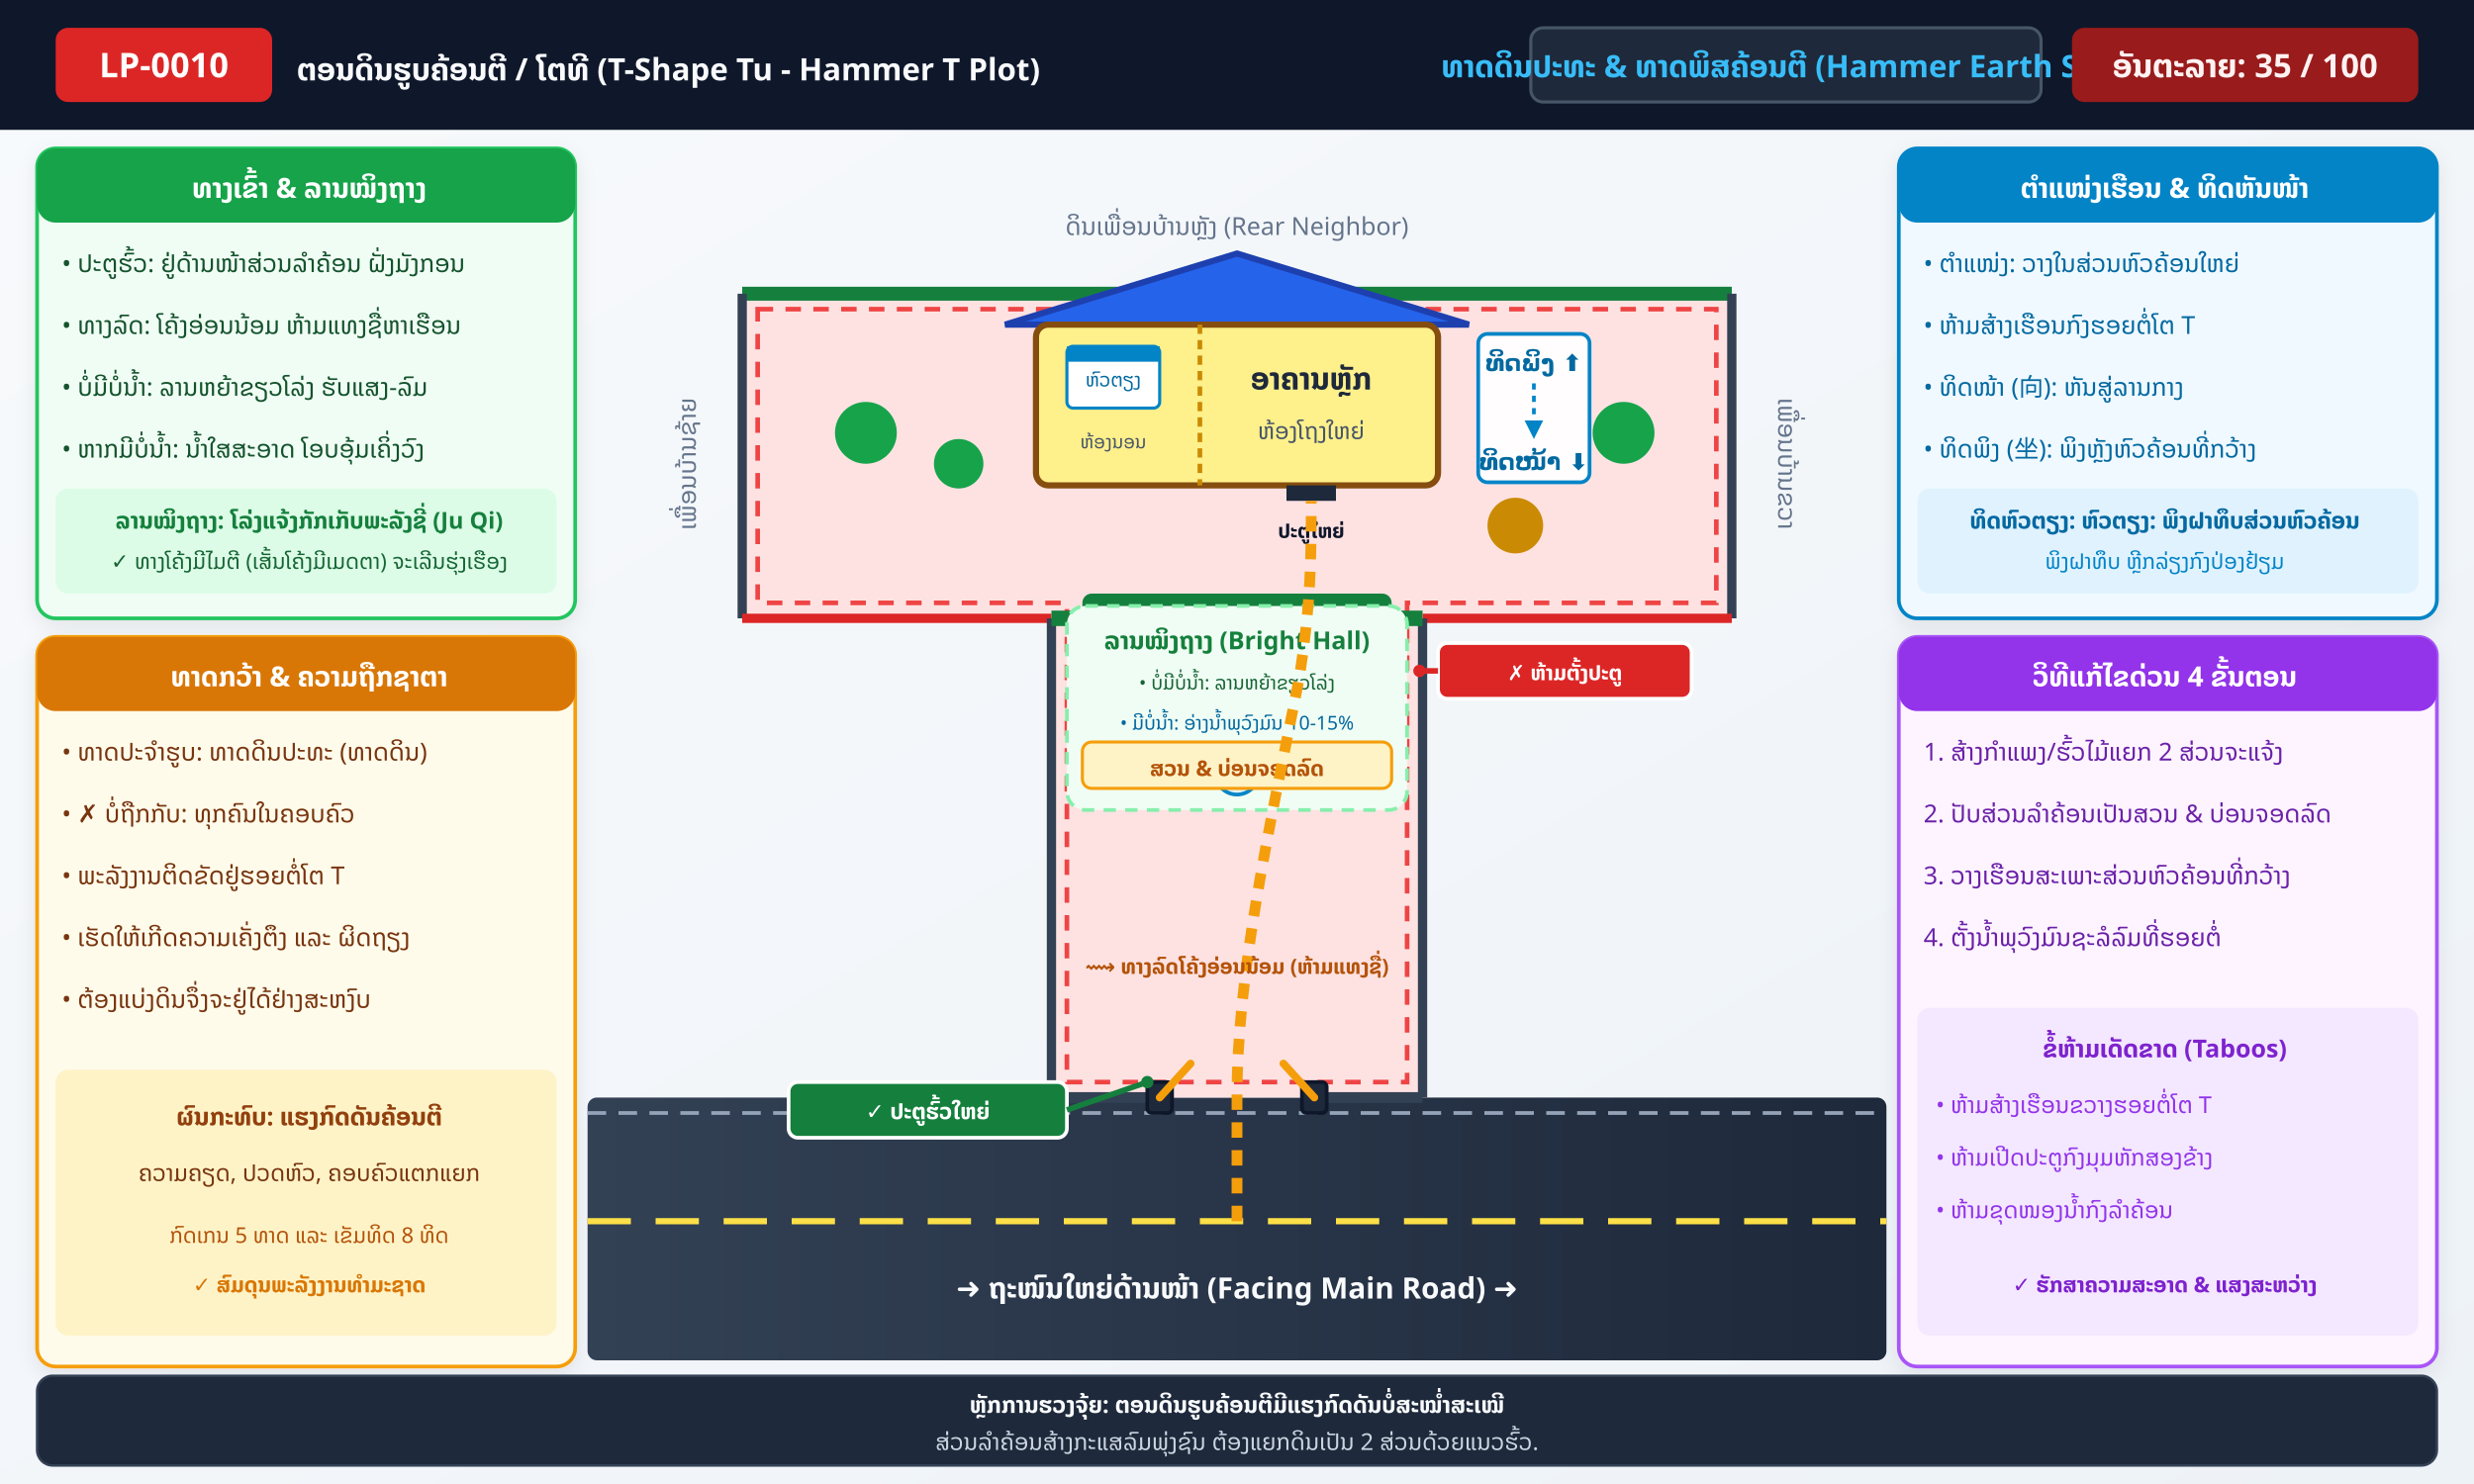
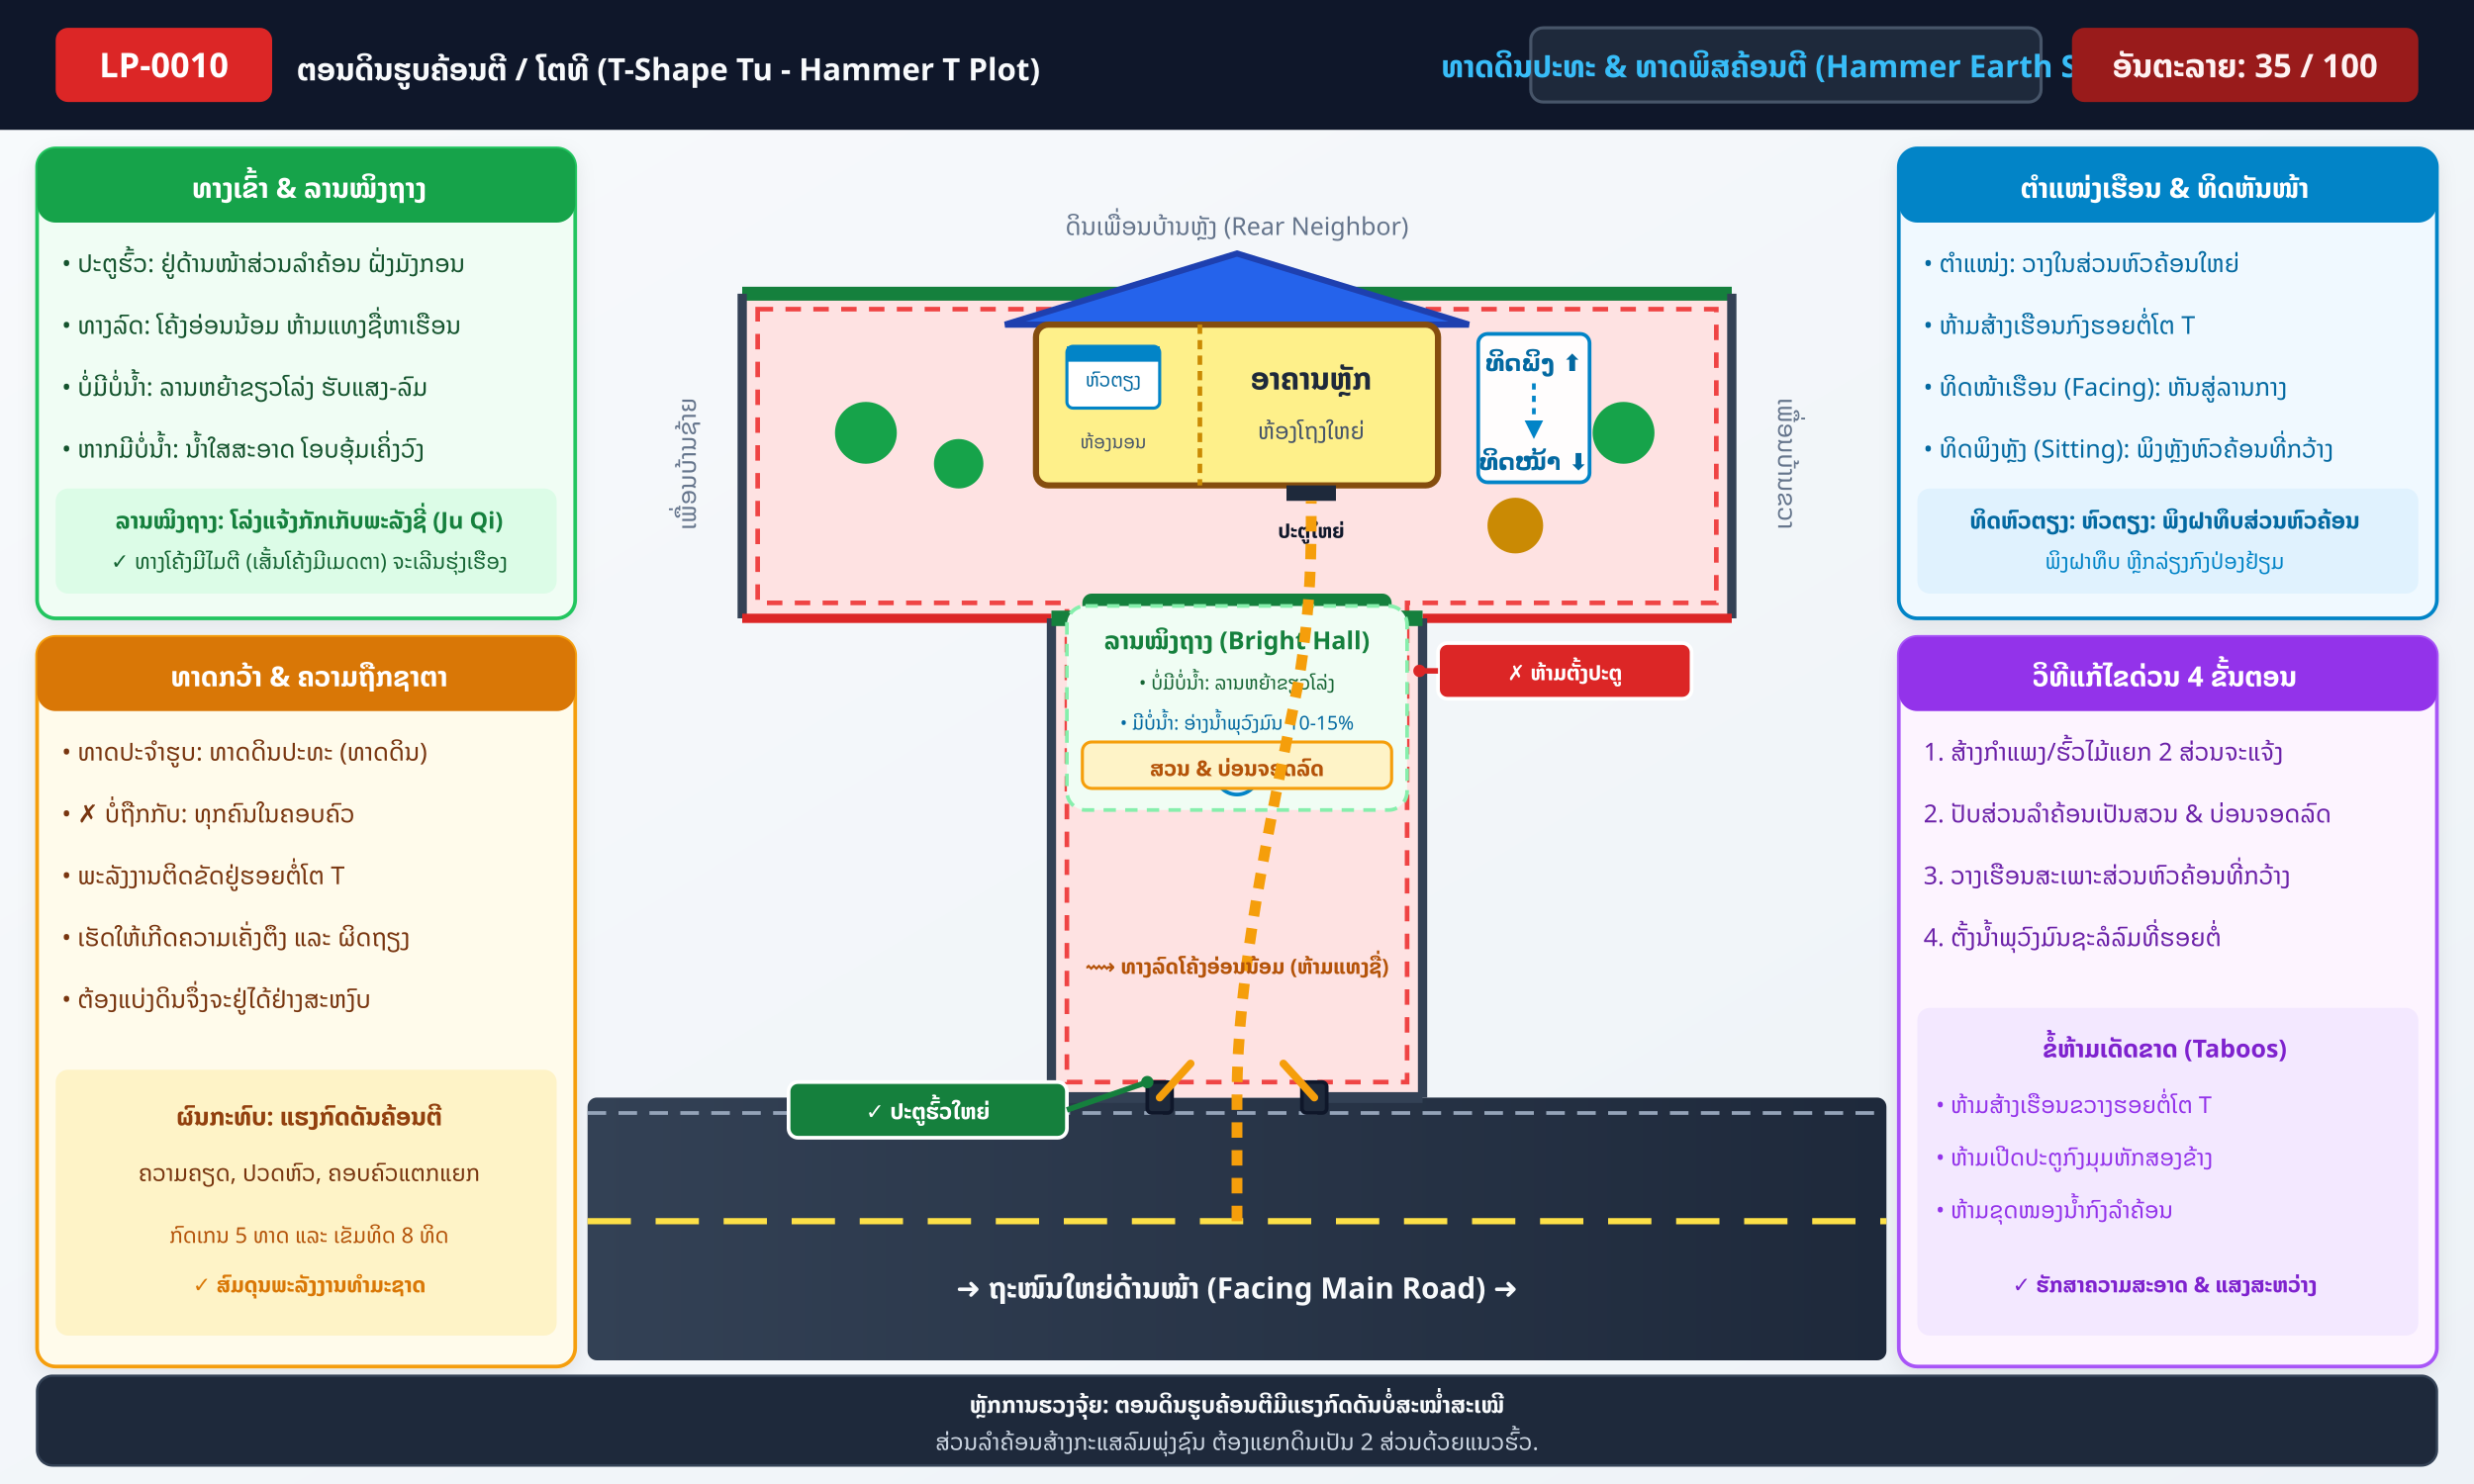
<svg xmlns="http://www.w3.org/2000/svg" viewBox="0 0 800 480" width="800" height="480">
  <defs>
    <linearGradient id="bgGrad" x1="0%" y1="0%" x2="100%" y2="100%">
      <stop offset="0%" stop-color="#F8FAFC" />
      <stop offset="100%" stop-color="#EDF2F7" />
    </linearGradient>
    <linearGradient id="roadGrad" x1="0%" y1="0%" x2="100%" y2="0%">
      <stop offset="0%" stop-color="#334155" />
      <stop offset="100%" stop-color="#1E293B" />
    </linearGradient>
    <filter id="shadow" x="-5%" y="-5%" width="110%" height="110%">
      <feDropShadow dx="0" dy="2" stdDeviation="3" flood-opacity="0.08" />
    </filter>
  </defs>
  <rect width="800" height="480" fill="url(#bgGrad)" />
  <rect x="0" y="0" width="800" height="42" fill="#0F172A" />
  <rect x="18" y="9" width="70" height="24" rx="4" fill="#DC2626" />
  <text x="53" y="25" font-family="'Segoe UI', sans-serif" font-weight="bold" font-size="11" fill="#FFFFFF" text-anchor="middle">LP-0010</text>
  <text x="96" y="26" font-family="'Noto Sans Lao', 'Segoe UI', sans-serif" font-weight="bold" font-size="10" fill="#F8FAFC">ຕອນດິນຮູບຄ້ອນຕີ / ໂຕທີ (T-Shape Tu - Hammer T Plot)</text>
  <rect x="495" y="9" width="165" height="24" rx="4" fill="#1E293B" stroke="#475569" stroke-width="1" />
  <text x="577" y="25" font-family="'Noto Sans Lao', 'Segoe UI', sans-serif" font-weight="bold" font-size="10" fill="#38BDF8" text-anchor="middle">ທາດດິນປະທະ &amp; ທາດພິສຄ້ອນຕີ (Hammer Earth Sha)</text>
  <rect x="670" y="9" width="112" height="24" rx="4" fill="#991B1B" />
  <text x="726" y="25" font-family="'Noto Sans Lao', 'Segoe UI', sans-serif" font-weight="bold" font-size="10.5" fill="#FEF2F2" text-anchor="middle">ອັນຕະລາຍ: 35 / 100</text>
  <rect x="12" y="48" width="174" height="152" rx="6" fill="#F0FDF4" stroke="#22C55E" stroke-width="1.2" filter="url(#shadow)" />
  <rect x="12" y="48" width="174" height="24" rx="6" fill="#16A34A" />
  <text x="100" y="64" font-family="'Noto Sans Lao', 'Segoe UI', sans-serif" font-weight="bold" font-size="9" fill="#FFFFFF" text-anchor="middle">ທາງເຂົ້າ &amp; ລານໝິງຖາງ</text>
  <text x="20" y="88" font-family="'Noto Sans Lao', 'Segoe UI', sans-serif" font-size="8" fill="#14532D">• ປະຕູຮົ້ວ: ຢູ່ດ້ານໜ້າສ່ວນລຳຄ້ອນ ຝັ່ງມັງກອນ</text>
  <text x="20" y="108" font-family="'Noto Sans Lao', 'Segoe UI', sans-serif" font-size="8" fill="#14532D">• ທາງລົດ: ໂຄ້ງອ່ອນນ້ອມ ຫ້າມແທງຊື່ຫາເຮືອນ</text>
  <text x="20" y="128" font-family="'Noto Sans Lao', 'Segoe UI', sans-serif" font-size="8" fill="#14532D">• ບໍ່ມີບໍ່ນ້ຳ: ລານຫຍ້າຂຽວໂລ່ງ ຮັບແສງ-ລົມ</text>
  <text x="20" y="148" font-family="'Noto Sans Lao', 'Segoe UI', sans-serif" font-size="8" fill="#14532D">• ຫາກມີບໍ່ນ້ຳ: ນ້ຳໃສສະອາດ ໂອບອຸ້ມເຄິ່ງວົງ</text>
  <rect x="18" y="158" width="162" height="34" rx="4" fill="#DCFCE7" />
  <text x="100" y="171" font-family="'Noto Sans Lao', 'Segoe UI', sans-serif" font-weight="bold" font-size="7.5" fill="#15803D" text-anchor="middle">ລານໝິງຖາງ: ໂລ່ງແຈ້ງກັກເກັບພະລັງຊີ່ (Ju Qi)</text>
  <text x="100" y="184" font-family="'Noto Sans Lao', 'Segoe UI', sans-serif" font-size="7" fill="#166534" text-anchor="middle">✓ ທາງໂຄ້ງມີໄມຕີ (ເສັ້ນໂຄ້ງມີເມດຕາ) ຈະເລີນຮຸ່ງເຮືອງ</text>
  <rect x="12" y="206" width="174" height="236" rx="6" fill="#FFFBEB" stroke="#F59E0B" stroke-width="1.2" filter="url(#shadow)" />
  <rect x="12" y="206" width="174" height="24" rx="6" fill="#D97706" />
  <text x="100" y="222" font-family="'Noto Sans Lao', 'Segoe UI', sans-serif" font-weight="bold" font-size="9" fill="#FFFFFF" text-anchor="middle">ທາດກວ້າ &amp; ຄວາມຖືກຊາຕາ</text>
  <text x="20" y="246" font-family="'Noto Sans Lao', 'Segoe UI', sans-serif" font-size="8" fill="#78350F">• ທາດປະຈຳຮູບ: ທາດດິນປະທະ (ທາດດິນ)</text>
  <text x="20" y="266" font-family="'Noto Sans Lao', 'Segoe UI', sans-serif" font-size="8" fill="#78350F">• ✗ ບໍ່ຖືກກັບ: ທຸກຄົນໃນຄອບຄົວ</text>
  <text x="20" y="286" font-family="'Noto Sans Lao', 'Segoe UI', sans-serif" font-size="8" fill="#78350F">• ພະລັງງານຕິດຂັດຢູ່ຮອຍຕໍ່ໂຕ T</text>
  <text x="20" y="306" font-family="'Noto Sans Lao', 'Segoe UI', sans-serif" font-size="8" fill="#78350F">• ເຮັດໃຫ້ເກີດຄວາມເຄັ່ງຕຶງ ແລະ ຜິດຖຽງ</text>
  <text x="20" y="326" font-family="'Noto Sans Lao', 'Segoe UI', sans-serif" font-size="8" fill="#78350F">• ຕ້ອງແບ່ງດິນຈຶ່ງຈະຢູ່ໄດ້ຢ່າງສະຫງົບ</text>
  <rect x="18" y="346" width="162" height="86" rx="4" fill="#FEF3C7" />
  <text x="100" y="364" font-family="'Noto Sans Lao', 'Segoe UI', sans-serif" font-weight="bold" font-size="8" fill="#92400E" text-anchor="middle">ຜົນກະທົບ: ແຮງກົດດັນຄ້ອນຕີ</text>
  <text x="100" y="382" font-family="'Noto Sans Lao', 'Segoe UI', sans-serif" font-size="7.5" fill="#78350F" text-anchor="middle">ຄວາມຄຽດ, ປວດຫົວ, ຄອບຄົວແຕກແຍກ</text>
  <text x="100" y="402" font-family="'Noto Sans Lao', 'Segoe UI', sans-serif" font-size="7" fill="#B45309" text-anchor="middle">ກົດເກນ 5 ທາດ ແລະ ເຂັມທິດ 8 ທິດ</text>
  <text x="100" y="418" font-family="'Noto Sans Lao', 'Segoe UI', sans-serif" font-weight="bold" font-size="7" fill="#D97706" text-anchor="middle">✓ ສົມດຸນພະລັງງານທຳມະຊາດ</text>
  <rect x="614" y="48" width="174" height="152" rx="6" fill="#F0F9FF" stroke="#0284C7" stroke-width="1.2" filter="url(#shadow)" />
  <rect x="614" y="48" width="174" height="24" rx="6" fill="#0284C7" />
  <text x="700" y="64" font-family="'Noto Sans Lao', 'Segoe UI', sans-serif" font-weight="bold" font-size="9" fill="#FFFFFF" text-anchor="middle">ຕຳແໜ່ງເຮືອນ &amp; ທິດຫັນໜ້າ</text>
  <text x="622" y="88" font-family="'Noto Sans Lao', 'Segoe UI', sans-serif" font-size="8" fill="#0369A1">• ຕຳແໜ່ງ: ວາງໃນສ່ວນຫົວຄ້ອນໃຫຍ່</text>
  <text x="622" y="108" font-family="'Noto Sans Lao', 'Segoe UI', sans-serif" font-size="8" fill="#0369A1">• ຫ້າມສ້າງເຮືອນກົງຮອຍຕໍ່ໂຕ T</text>
-   <text x="622" y="128" font-family="'Noto Sans Lao', 'Segoe UI', sans-serif" font-size="8" fill="#0369A1">• ທິດໜ້າ (向): ຫັນສູ່ລານກາງ</text>
-   <text x="622" y="148" font-family="'Noto Sans Lao', 'Segoe UI', sans-serif" font-size="8" fill="#0369A1">• ທິດພິງ (坐): ພິງຫຼັງຫົວຄ້ອນທີ່ກວ້າງ</text>
+   <text x="622" y="128" font-family="'Noto Sans Lao', 'Segoe UI', sans-serif" font-size="8" fill="#0369A1">• ທິດໜ້າເຮືອນ (Facing): ຫັນສູ່ລານກາງ</text>
+   <text x="622" y="148" font-family="'Noto Sans Lao', 'Segoe UI', sans-serif" font-size="8" fill="#0369A1">• ທິດພິງຫຼັງ (Sitting): ພິງຫຼັງຫົວຄ້ອນທີ່ກວ້າງ</text>
  <rect x="620" y="158" width="162" height="34" rx="4" fill="#E0F2FE" />
  <text x="700" y="171" font-family="'Noto Sans Lao', 'Segoe UI', sans-serif" font-weight="bold" font-size="7.5" fill="#0369A1" text-anchor="middle">ທິດຫົວຕຽງ: ຫົວຕຽງ: ພິງຝາທຶບສ່ວນຫົວຄ້ອນ</text>
  <text x="700" y="184" font-family="'Noto Sans Lao', 'Segoe UI', sans-serif" font-size="7" fill="#0284C7" text-anchor="middle">ພິງຝາທຶບ ຫຼີກລ່ຽງກົງປ່ອງຢ້ຽມ</text>
  <rect x="614" y="206" width="174" height="236" rx="6" fill="#FDF4FF" stroke="#A855F7" stroke-width="1.2" filter="url(#shadow)" />
  <rect x="614" y="206" width="174" height="24" rx="6" fill="#9333EA" />
  <text x="700" y="222" font-family="'Noto Sans Lao', 'Segoe UI', sans-serif" font-weight="bold" font-size="9" fill="#FFFFFF" text-anchor="middle">ວິທີແກ້ໄຂດ່ວນ 4 ຂັ້ນຕອນ</text>
  <text x="622" y="246" font-family="'Noto Sans Lao', 'Segoe UI', sans-serif" font-size="8" fill="#6B21A8">1. ສ້າງກຳແພງ/ຮົ້ວໄມ້ແຍກ 2 ສ່ວນຈະແຈ້ງ</text>
  <text x="622" y="266" font-family="'Noto Sans Lao', 'Segoe UI', sans-serif" font-size="8" fill="#6B21A8">2. ປັບສ່ວນລຳຄ້ອນເປັນສວນ &amp; ບ່ອນຈອດລົດ</text>
  <text x="622" y="286" font-family="'Noto Sans Lao', 'Segoe UI', sans-serif" font-size="8" fill="#6B21A8">3. ວາງເຮືອນສະເພາະສ່ວນຫົວຄ້ອນທີ່ກວ້າງ</text>
  <text x="622" y="306" font-family="'Noto Sans Lao', 'Segoe UI', sans-serif" font-size="8" fill="#6B21A8">4. ຕັ້ງນ້ຳພຸວົງມົນຊະລໍລົມທີ່ຮອຍຕໍ່</text>
  <rect x="620" y="326" width="162" height="106" rx="4" fill="#F3E8FF" />
  <text x="700" y="342" font-family="'Noto Sans Lao', 'Segoe UI', sans-serif" font-weight="bold" font-size="8" fill="#7E22CE" text-anchor="middle">ຂໍ້ຫ້າມເດັດຂາດ (Taboos)</text>
  <text x="626" y="360" font-family="'Noto Sans Lao', 'Segoe UI', sans-serif" font-size="7.5" fill="#9333EA">• ຫ້າມສ້າງເຮືອນຂວາງຮອຍຕໍ່ໂຕ T</text>
  <text x="626" y="377" font-family="'Noto Sans Lao', 'Segoe UI', sans-serif" font-size="7.5" fill="#9333EA">• ຫ້າມເປີດປະຕູກົງມຸມຫັກສອງຂ້າງ</text>
  <text x="626" y="394" font-family="'Noto Sans Lao', 'Segoe UI', sans-serif" font-size="7.5" fill="#9333EA">• ຫ້າມຂຸດໜອງນ້ຳກົງລຳຄ້ອນ</text>
  <text x="700" y="418" font-family="'Noto Sans Lao', 'Segoe UI', sans-serif" font-weight="bold" font-size="7" fill="#7E22CE" text-anchor="middle">✓ ຮັກສາຄວາມສະອາດ &amp; ແສງສະຫວ່າງ</text>
  <rect x="190" y="355" width="420" height="85" fill="url(#roadGrad)" rx="3" />
  <line x1="190" y1="395" x2="610" y2="395" stroke="#FDE047" stroke-width="2" stroke-dasharray="14,8" />
  <line x1="190" y1="360" x2="610" y2="360" stroke="#94A3B8" stroke-width="1.2" stroke-dasharray="6,4" />
  <text x="400" y="420" font-family="'Noto Sans Lao', 'Segoe UI', sans-serif" font-weight="bold" font-size="9.5" fill="#F8FAFC" text-anchor="middle">➜ ຖະໜົນໃຫຍ່ດ້ານໜ້າ (Facing Main Road) ➜</text>
  <g>
    <text x="400" y="76" font-family="'Noto Sans Lao', 'Segoe UI', sans-serif" font-size="8" fill="#64748B" text-anchor="middle">ດິນເພື່ອນບ້ານຫຼັງ (Rear Neighbor)</text>
    <text x="225" y="150" font-family="'Noto Sans Lao', 'Segoe UI', sans-serif" font-size="8" fill="#64748B" text-anchor="middle" transform="rotate(-90 225 150)">ເພື່ອນບ້ານຊ້າຍ</text>
    <text x="575" y="150" font-family="'Noto Sans Lao', 'Segoe UI', sans-serif" font-size="8" fill="#64748B" text-anchor="middle" transform="rotate(90 575 150)">ເພື່ອນບ້ານຂວາ</text>
    <polygon points="240,95 560,95 560,200 460,200 460,355 340,355 340,200 240,200" fill="#FEE2E2" />
    <polygon points="245,100 555,100 555,195 455,195 455,350 345,350 345,195 245,195" fill="none" stroke="#EF4444" stroke-width="1.5" stroke-dasharray="5,4" />
    <line x1="240" y1="95" x2="560" y2="95" stroke="#15803D" stroke-width="4.5" />
    <line x1="240" y1="95" x2="240" y2="200" stroke="#334155" stroke-width="3" />
    <line x1="240" y1="200" x2="340" y2="200" stroke="#DC2626" stroke-width="3" />
    <line x1="340" y1="200" x2="340" y2="355" stroke="#334155" stroke-width="3" />
    <line x1="560" y1="95" x2="560" y2="200" stroke="#334155" stroke-width="3" />
    <line x1="560" y1="200" x2="460" y2="200" stroke="#DC2626" stroke-width="3" />
    <line x1="460" y1="200" x2="460" y2="355" stroke="#334155" stroke-width="3" />
    <line x1="340" y1="200" x2="460" y2="200" stroke="#15803D" stroke-width="5" />
    <rect x="350" y="192" width="100" height="15" rx="3" fill="#15803D" />
    <text x="400" y="203" font-family="'Noto Sans Lao', 'Segoe UI', sans-serif" font-weight="bold" font-size="7" fill="#FFFFFF" text-anchor="middle">ກຳແພງແຍກສ່ວນດິນ</text>
    <polygon points="325,105 400,82 475,105" fill="#2563EB" stroke="#1E40AF" stroke-width="2" />
    <rect x="335" y="105" width="130" height="52" fill="#FEF08A" stroke="#854D0E" stroke-width="2" rx="4" />
    <line x1="388" y1="105" x2="388" y2="157" stroke="#CA8A04" stroke-width="1.5" stroke-dasharray="3,2" />
    <rect x="345" y="112" width="30" height="20" rx="2" fill="#FFFFFF" stroke="#0284C7" stroke-width="1" />
    <rect x="345" y="112" width="30" height="5" fill="#0284C7" />
    <text x="360" y="125" font-family="'Noto Sans Lao', 'Segoe UI', sans-serif" font-size="6.2" fill="#0369A1" text-anchor="middle">ຫົວຕຽງ</text>
    <text x="360" y="145" font-family="'Noto Sans Lao', 'Segoe UI', sans-serif" font-size="6" fill="#475569" text-anchor="middle">ຫ້ອງນອນ</text>
    <text x="424" y="126" font-family="'Noto Sans Lao', 'Segoe UI', sans-serif" font-weight="bold" font-size="10" fill="#1E293B" text-anchor="middle">ອາຄານຫຼັກ</text>
    <text x="424" y="142" font-family="'Noto Sans Lao', 'Segoe UI', sans-serif" font-size="7.5" fill="#475569" text-anchor="middle">ຫ້ອງໂຖງໃຫຍ່</text>
    <rect x="416" y="157" width="16" height="5" fill="#1E293B" />
    <text x="424" y="174" font-family="'Noto Sans Lao', 'Segoe UI', sans-serif" font-weight="bold" font-size="6.5" fill="#0F172A" text-anchor="middle">ປະຕູໃຫຍ່</text>
    <g transform="translate(478, 108)">
      <rect x="0" y="0" width="36" height="48" rx="3" fill="#FFFFFF" fill-opacity="0.92" stroke="#0284C7" stroke-width="1.2" />
      <text x="18" y="12" font-family="'Segoe UI', sans-serif" font-weight="bold" font-size="7.5" fill="#0369A1" text-anchor="middle">ທິດພິງ ⬆</text>
      <line x1="18" y1="16" x2="18" y2="32" stroke="#0284C7" stroke-width="1.2" stroke-dasharray="2,2" />
      <polygon points="18,34 15,28 21,28" fill="#0284C7" />
      <text x="18" y="44" font-family="'Segoe UI', sans-serif" font-weight="bold" font-size="7.5" fill="#0369A1" text-anchor="middle">ທິດໜ້າ ⬇</text>
    </g>
    <rect x="345" y="196" width="110" height="66" rx="6" fill="#F0FDF4" stroke="#86EFAC" stroke-width="1.2" stroke-dasharray="4,3" />
    <text x="400" y="210" font-family="'Noto Sans Lao', 'Segoe UI', sans-serif" font-weight="bold" font-size="8" fill="#15803D" text-anchor="middle">ລານໝິງຖາງ (Bright Hall)</text>
    <text x="400" y="223" font-family="'Noto Sans Lao', 'Segoe UI', sans-serif" font-size="6.2" fill="#166534" text-anchor="middle">• ບໍ່ມີບໍ່ນ້ຳ: ລານຫຍ້າຂຽວໂລ່ງ</text>
    <text x="400" y="236" font-family="'Noto Sans Lao', 'Segoe UI', sans-serif" font-size="6.2" fill="#0369A1" text-anchor="middle">• ມີບໍ່ນ້ຳ: ອ່າງນ້ຳພຸວົງມົນ 10-15%</text>
    <circle cx="400" cy="250" r="7" fill="#E0F2FE" stroke="#0284C7" stroke-width="1.2" />
    <text x="400" y="252" font-family="'Noto Sans Lao', 'Segoe UI', sans-serif" font-size="5" fill="#0284C7" text-anchor="middle">[ນ້ຳພຸ]</text>
    <rect x="350" y="240" width="100" height="15" rx="3" fill="#FEF3C7" stroke="#F59E0B" stroke-width="1" />
    <text x="400" y="251" font-family="'Noto Sans Lao', 'Segoe UI', sans-serif" font-weight="bold" font-size="7" fill="#B45309" text-anchor="middle">ສວນ &amp; ບ່ອນຈອດລົດ</text>
    <line x1="340" y1="355" x2="375" y2="355" stroke="#334155" stroke-width="3.5" />
    <line x1="425" y1="355" x2="460" y2="355" stroke="#334155" stroke-width="3.5" />
    <rect x="371" y="350" width="8" height="10" rx="1.5" fill="#1E293B" stroke="#0F172A" stroke-width="1.2" />
    <rect x="421" y="350" width="8" height="10" rx="1.5" fill="#1E293B" stroke="#0F172A" stroke-width="1.2" />
    <line x1="375" y1="355" x2="385" y2="344" stroke="#F59E0B" stroke-width="2.5" stroke-linecap="round" />
    <line x1="425" y1="355" x2="415" y2="344" stroke="#F59E0B" stroke-width="2.5" stroke-linecap="round" />
    <path d="M 400 395 L 400 355 C 400 315 410 270 420 220 C 424 195 424 180 424 162" fill="none" stroke="#F59E0B" stroke-width="3.5" stroke-dasharray="5,4" />
    <text x="400" y="315" font-family="'Noto Sans Lao', 'Segoe UI', sans-serif" font-weight="bold" font-size="6.8" fill="#B45309" text-anchor="middle">⟿ ທາງລົດໂຄ້ງອ່ອນນ້ອມ (ຫ້າມແທງຊື່)</text>
    <g transform="translate(255, 350)">
      <rect x="0" y="0" width="90" height="18" rx="3" fill="#15803D" stroke="#FFFFFF" stroke-width="1.2" />
      <text x="45" y="12" font-family="'Noto Sans Lao', 'Segoe UI', sans-serif" font-weight="bold" font-size="7.2" fill="#FFFFFF" text-anchor="middle">✓ ປະຕູຮົ້ວໃຫຍ່</text>
      <line x1="90" y1="9" x2="116" y2="0" stroke="#15803D" stroke-width="1.8" />
      <circle cx="116" cy="0" r="2" fill="#15803D" />
    </g>
    <g transform="translate(465, 208)">
      <rect x="0" y="0" width="82" height="18" rx="3" fill="#DC2626" stroke="#FFFFFF" stroke-width="1.2" />
      <text x="41" y="12" font-family="'Noto Sans Lao', 'Segoe UI', sans-serif" font-weight="bold" font-size="6.8" fill="#FFFFFF" text-anchor="middle">✗ ຫ້າມຕັ້ງປະຕູ</text>
      <line x1="0" y1="9" x2="-6" y2="9" stroke="#DC2626" stroke-width="1.8" />
      <circle cx="-6" cy="9" r="2" fill="#DC2626" />
    </g>
    <circle cx="280" cy="140" r="10" fill="#16A34A" />
    <circle cx="310" cy="150" r="8" fill="#16A34A" />
    <circle cx="490" cy="170" r="9" fill="#CA8A04" />
    <circle cx="525" cy="140" r="10" fill="#16A34A" />
  </g>
  <rect x="12" y="445" width="776" height="29" rx="5" fill="#1E293B" stroke="#334155" stroke-width="0.8" />
  <text x="400" y="457" font-family="'Noto Sans Lao', 'Segoe UI', sans-serif" font-weight="bold" font-size="7.5" fill="#F8FAFC" text-anchor="middle">ຫຼັກການຮວງຈຸ້ຍ: ຕອນດິນຮູບຄ້ອນຕີມີແຮງກົດດັນບໍ່ສະໝ່ຳສະເໝີ</text>
  <text x="400" y="469" font-family="'Noto Sans Lao', 'Segoe UI', sans-serif" font-size="7.5" fill="#CBD5E1" text-anchor="middle">ສ່ວນລຳຄ້ອນສ້າງກະແສລົມພຸ່ງຊົນ ຕ້ອງແຍກດິນເປັນ 2 ສ່ວນດ້ວຍແນວຮົ້ວ.</text>
</svg>
